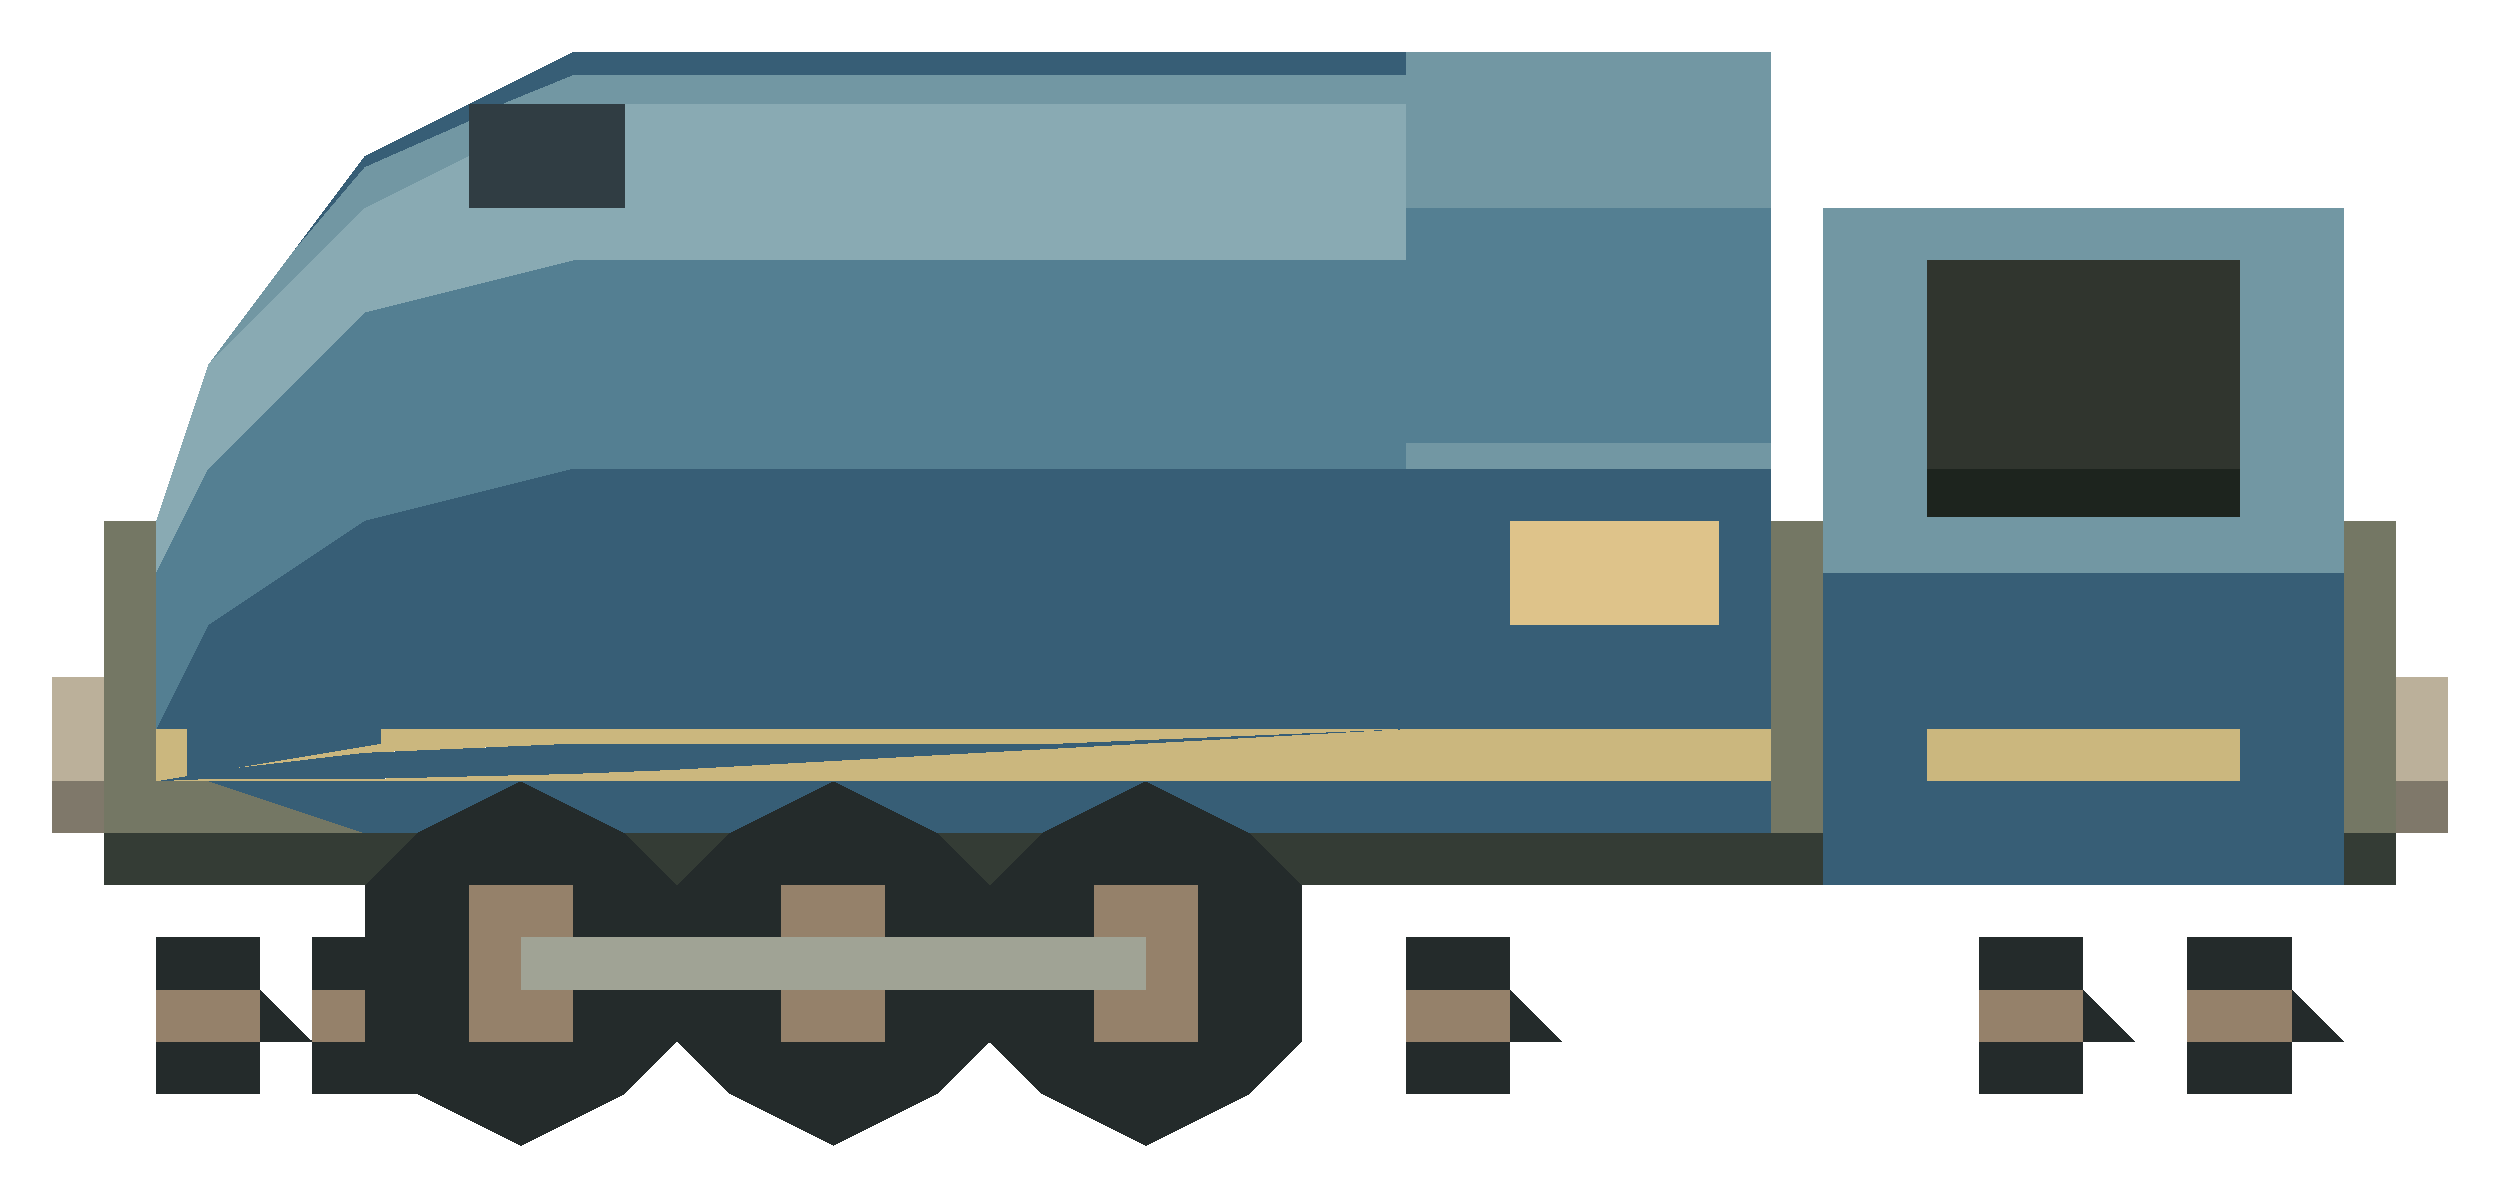
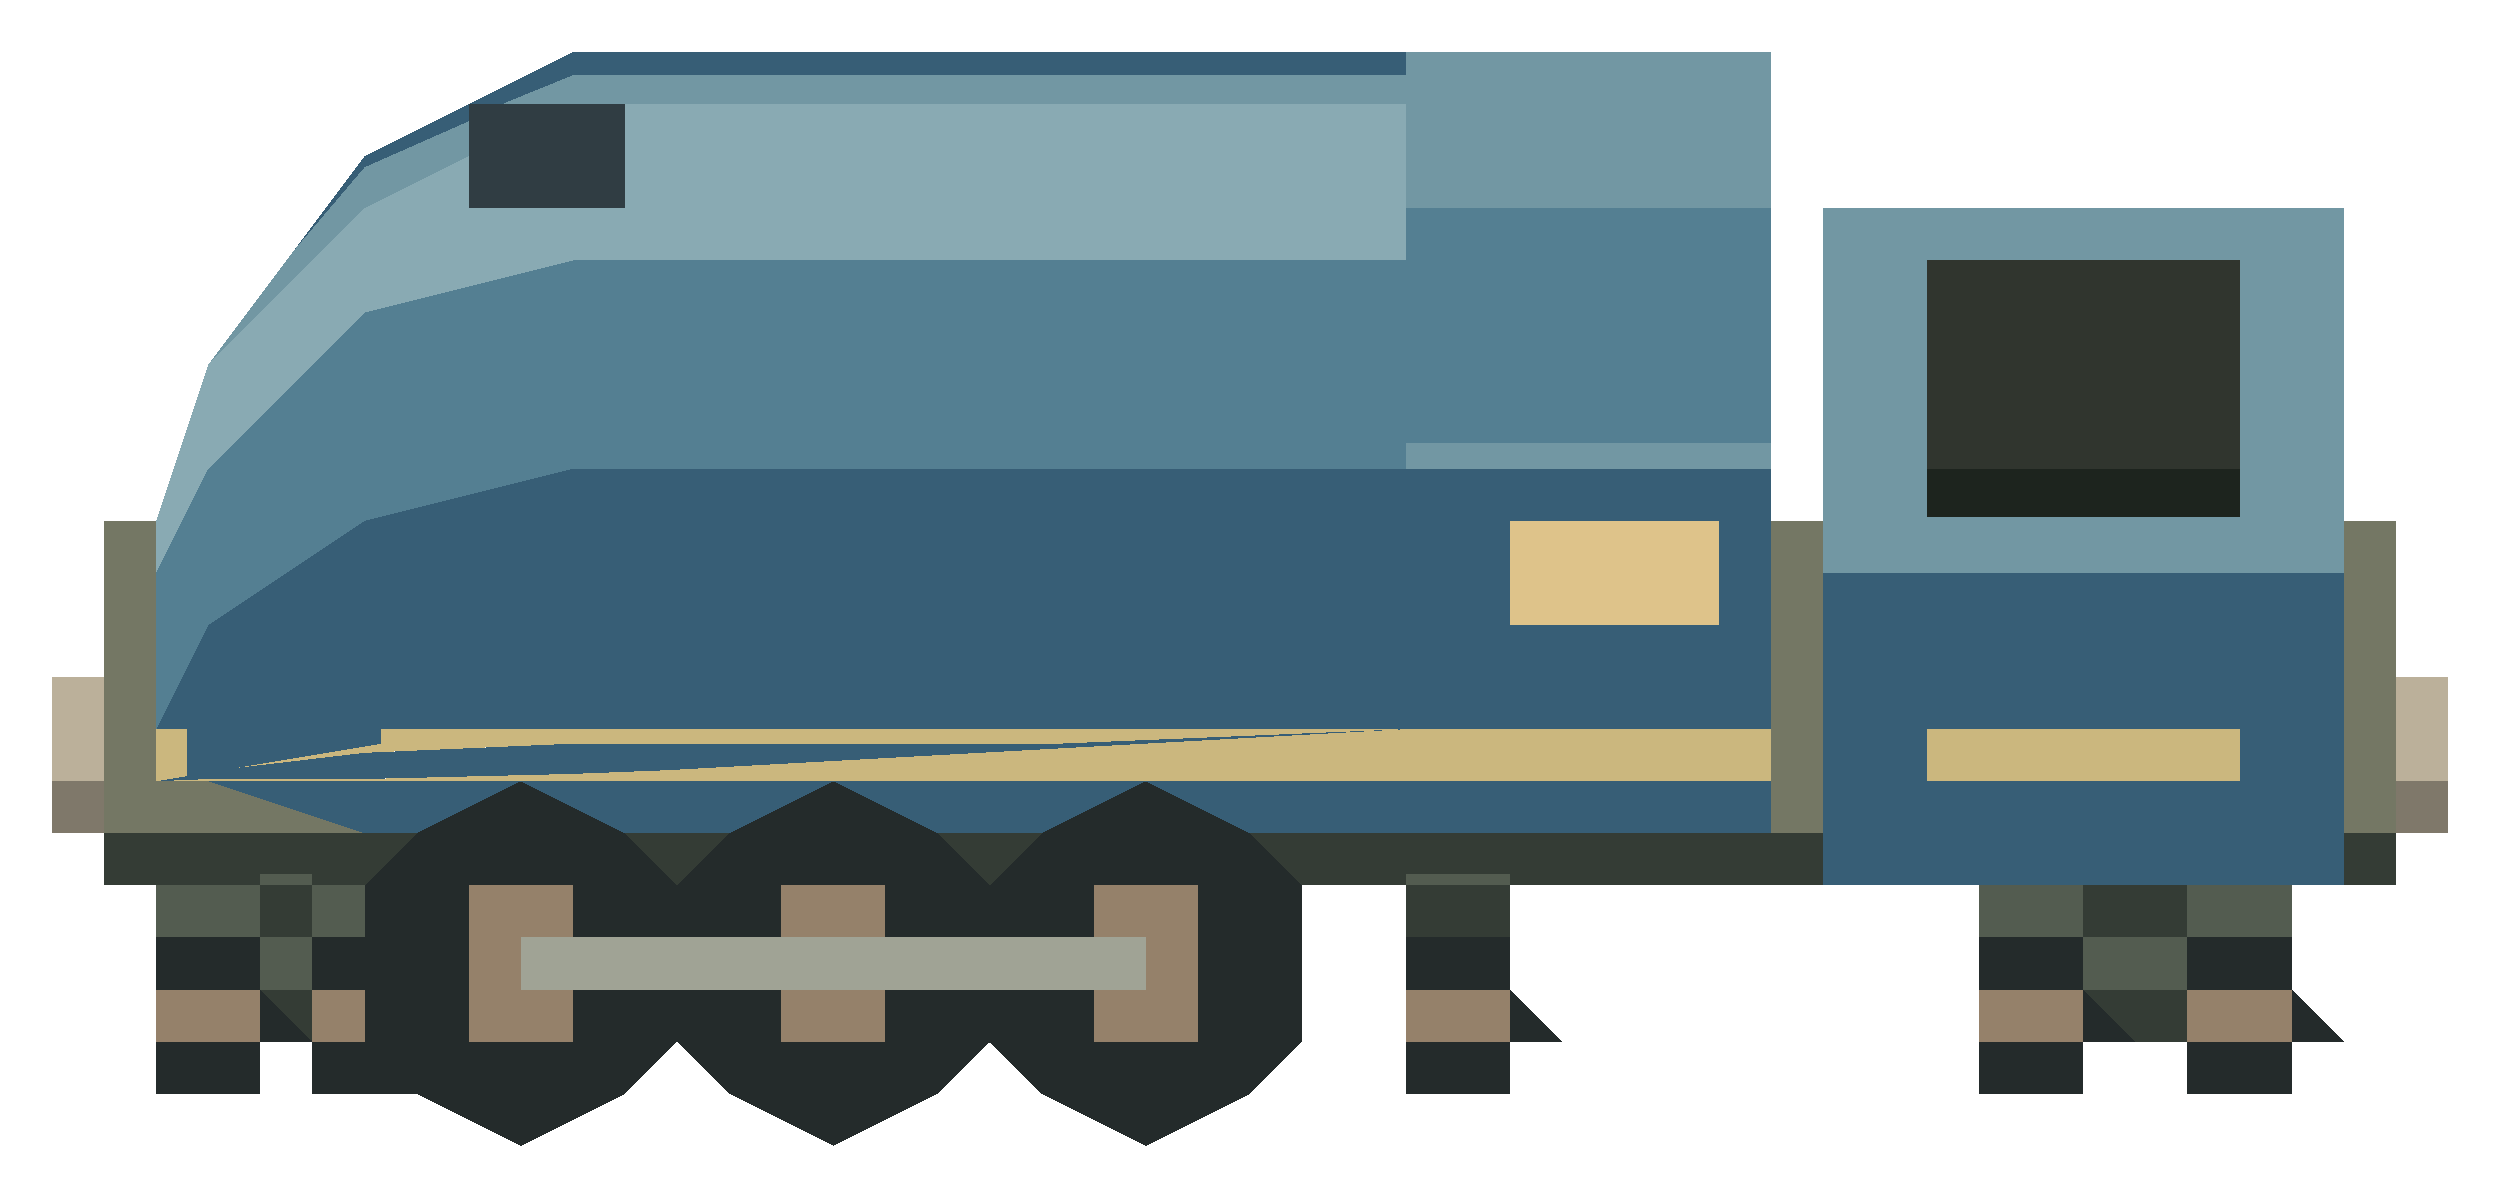
<svg xmlns="http://www.w3.org/2000/svg" width="48" height="23" viewBox="0 0 48 23" shape-rendering="crispEdges" data-template="driving-loco-steam-streamliner-left" data-anchor-x="2" data-anchor-y="17" data-length-m="22">
  <g id="silhouette-underlays">
</g>
  <g id="coupler">
    <path d="M1,15 2,15 2,16 1,16Z" fill="#7f786a" />
    <path d="M1,13 2,13 2,15 1,15Z" fill="#bbb09a" />
  </g>
+   <g id="wheel-carriers">
+     <path d="M40,19 42,19 42,19 42,19 42,20 41,20ZM40,17 42,17 42,18 40,18ZM27,17 29,17 29,18 27,18ZM5,19 6,19 6,19 6,19 6,20 6,20ZM5,17 6,17 6,18 5,18Z" fill="#343c35" />
+     <path d="M42,18 42,17 44,17 44,18ZM40,18 40,18 42,18 42,19 40,19ZM40,18 38,18 38,17 40,17ZM27,16.788 29,16.788 29,17 27,17ZM7,18 6,18 6,17 7,17ZM5,18 5,18 6,18 6,19 5,19ZM5,18 3,18 3,17 5,17ZM5,16.788 6,16.788 6,17 5,17Z" fill="#535c50" />
+   </g>
  <g id="running-gear">
    <path d="M5,20 5,21 4,21ZM5,20 4,21 3,21ZM3,19 3,18 4,18ZM3,19 4,18 5,18ZM3,19 5,18 5,19ZM3,19 5,19 6,20ZM3,19 5,19 6,20ZM3,19 5,19 6,20ZM3,19 5,19 6,20ZM3,19 5,19 6,20ZM5,19.667 5,19 5,19 6,20ZM5,19.667 3,19 5,19 5,19ZM3,19 6,20 5,20ZM3,19 6,20 5,20ZM3,19 6,20 5,20ZM3,19 6,20 5,20ZM3,19 6,20 5,20ZM5,20 5,19.667 6,20 5,20ZM3,19 5,19.667 5,20 5,20ZM5,20 3,21 3,20ZM5,20 3,20 3,19ZM5,20 3,20 3,19ZM5,20 3,20 3,19ZM5,20 3,20 3,19ZM5,20 3,20 3,19ZM5,20 3,20 3,19ZM7.333,20.667 8,21 8,21 7,21ZM7.333,20.667 7.5,20.5 8,21 8,21 8,21ZM7,20.5 7.333,20.667 7,21 6,21ZM7,20.5 7.333,20.333 7.5,20.5 7.333,20.667ZM6,19 6,18 7,18ZM7,18.5 6,19 7,18 7,18ZM7,19 6,19 7,18.5ZM7,19.333 6,19 7,19ZM7,19.333 6,19 7,19ZM7,19.333 6,19 7,19ZM7,19.333 6,19 7,19ZM7,19.333 6,19 7,19ZM7,19.333 6,19 7,19ZM7,19.5 6,19 7,19.333ZM7,19.5 6,19 7,19.333ZM7,19.5 6,19 7,19.333ZM7,19.5 6,19 7,19.333ZM7,19.5 6,19 7,19.333ZM7,19.5 6,19 7,19.333ZM6,20 7,20.5 6,21 6,20ZM7,20 7.333,20.333 7,20.5 6,20 6,20ZM6,19 7,20 6,20 6,19ZM7,19.5 7,20 7,20 6,19 6,19ZM6,19 7,20 6,20 6,19ZM7,19.5 7,20 7,20 6,19 6,19ZM6,19 7,20 6,20 6,19ZM7,19.5 7,20 7,20 6,19 6,19ZM6,19 7,20 6,20 6,19ZM7,19.5 7,20 7,20 6,19 6,19ZM6,19 7,20 6,20 6,19ZM7,19.5 7,20 7,20 6,19 6,19ZM6,19 7,20 6,20 6,19ZM7,19.5 7,20 7,20 6,19 6,19ZM13,19 13,20 12,21 11,21.5 11,19ZM13,18 11,18 11,15.5 12,16 13,17 13,18ZM11,20 11,21.5 10,22 8,21 7,20 7,20ZM9,20 7,20 7,20 7,18 7,17 8,16 9,15.5ZM11,19 11,20 9,20 9,19ZM10,19 9,19 9,15.5 10,15 10,15ZM11,18 10,18 10,15 10,15 11,15.5ZM11,17 9,17 9,15.5 10,15 11,15.5ZM11,19 11,20 9,20 9,19ZM10,17 10,19 9,19 9,17ZM10,18 10,17 11,17 11,18ZM19,19 19,20 18,21 17,21.5 17,19ZM19,18 17,18 17,15.5 18,16 19,17 19,18ZM17,20 17,21.5 16,22 14,21 13,20 13,20ZM15,19 15,20 13,20 13,20 13,19ZM15,18 13,18 13,18 13,17 14,16 15,15.5ZM17,19 17,20 15,20 15,19ZM17,18 15,18 15,15.5 16,15 17,15.5ZM17,17 15,17 15,15.5 16,15 17,15.5ZM17,19 17,20 15,20 15,19ZM17,17 17,18 15,18 15,17ZM25,20 24,21 23,21.5 23,15.5 24,16 25,17 25,18ZM23,20 23,21.5 22,22 20,21 19,20 19,20ZM21,19 21,20 19,20 19,20 19,19ZM21,18 19,18 19,18 19,17 20,16 21,15.5ZM23,19 23,20 21,20 21,19ZM23,18 21,18 21,15.5 22,15 23,15.5ZM22,18 23,18 23,19 22,19ZM23,17 21,17 21,15.5 22,15 23,15.5ZM23,19 23,20 21,20 21,19ZM23,17 23,18 21,18 21,17ZM22,18 23,18 23,19 22,19ZM29,20 29,21 28,21ZM29,20 28,21 27,21ZM27,19 27,18 28,18ZM27,19 28,18 29,18ZM27,19 29,18 29,19ZM27,19 29,19 30,20ZM27,19 29,19 30,20ZM27,19 29,19 30,20ZM27,19 29,19 30,20ZM27,19 29,19 30,20ZM29,19.667 29,19 29,19 30,20ZM29,19.667 27,19 29,19 29,19ZM27,19 30,20 29,20ZM27,19 30,20 29,20ZM27,19 30,20 29,20ZM27,19 30,20 29,20ZM27,19 30,20 29,20ZM29,20 29,19.667 30,20 29,20ZM27,19 29,19.667 29,20 29,20ZM29,20 27,21 27,20ZM29,20 27,20 27,19ZM29,20 27,20 27,19ZM29,20 27,20 27,19ZM29,20 27,20 27,19ZM29,20 27,20 27,19ZM29,20 27,20 27,19ZM40,20 40,21 39,21ZM40,20 39,21 38,21ZM38,19 38,18 39,18ZM38,19 39,18 40,18ZM38,19 40,18 40,19ZM38,19 40,19 41,20ZM38,19 40,19 41,20ZM38,19 40,19 41,20ZM38,19 40,19 41,20ZM38,19 40,19 41,20ZM40,19.667 40,19 40,19 41,20ZM40,19.667 38,19 40,19 40,19ZM38,19 41,20 40,20ZM38,19 41,20 40,20ZM38,19 41,20 40,20ZM38,19 41,20 40,20ZM38,19 41,20 40,20ZM40,20 40,19.667 41,20 40,20ZM38,19 40,19.667 40,20 40,20ZM40,20 38,21 38,20ZM40,20 38,20 38,19ZM40,20 38,20 38,19ZM40,20 38,20 38,19ZM40,20 38,20 38,19ZM40,20 38,20 38,19ZM40,20 38,20 38,19ZM44,20 44,21 43,21ZM44,20 43,21 42,21ZM42,19 42,18 43,18ZM42,19 43,18 44,18ZM42,19 44,18 44,19ZM42,19 44,19 45,20ZM42,19 44,19 45,20ZM42,19 44,19 45,20ZM42,19 44,19 45,20ZM42,19 44,19 45,20ZM44,19.667 44,19 44,19 45,20ZM44,19.667 42,19 44,19 44,19ZM42,19 45,20 44,20ZM42,19 45,20 44,20ZM42,19 45,20 44,20ZM42,19 45,20 44,20ZM42,19 45,20 44,20ZM44,20 44,19.667 45,20 44,20ZM42,19 44,19.667 44,20 44,20ZM44,20 42,21 42,20ZM44,20 42,20 42,19ZM44,20 42,20 42,19ZM44,20 42,20 42,19ZM44,20 42,20 42,19ZM44,20 42,20 42,19ZM44,20 42,20 42,19Z" fill="#242b2b" />
    <path d="M5,20 4,20 4,20 4,20 3,20 3,20 3,19 4,19 4,19 4,19 5,19 5,20ZM7,20 7,20 7,20 7,20 6,20 6,20 6,19 6,19ZM7,20 7,20 7,20 7,20 7,20 6,19 6,19 7,19 7,19 7,19 7,19ZM11,19 11,19 11,20 10,20 9,20 9,19 9,19ZM10,19 9,19 9,19 9,18 9,18 9,17 10,17 10,17ZM11,18 10,18 10,17 10,17 11,17 11,18 11,18ZM17,19 17,19 17,20 16,20 15,20 15,19 15,19ZM17,18 15,18 15,18 15,18 15,17 16,17 17,17 17,18 17,18ZM23,19 23,19 23,20 22,20 21,20 21,19 21,19ZM23,18 21,18 21,18 21,18 21,17 22,17 23,17 23,18 23,18ZM23,19 23,19 22,19 22,18 23,18 23,18 23,18ZM29,20 28,20 28,20 28,20 27,20 27,20 27,19 28,19 28,19 28,19 29,19 29,20ZM40,20 39,20 39,20 39,20 38,20 38,20 38,19 39,19 39,19 39,19 40,19 40,20ZM44,20 43,20 43,20 43,20 42,20 42,20 42,19 43,19 43,19 43,19 44,19 44,20Z" fill="#95816a" />
  </g>
  <g id="frame">
-     <path d="M45,16 46,16 46,17 45,17ZM29,16 35,16 35,17 28,17ZM24,16 29,16 28,17 26,17ZM24,16 24,16 26,17 25,17ZM19,16.5 18,16 19,16ZM19.333,16.667 19,16.5 19,16 20,16ZM18,16 18,16 19,16.5 19,17 19,17ZM19,17 19,16.5 19.333,16.667 19,17 19,17ZM2,16 3,16 4,17 2,17ZM3,16 7,16 7,17 4,17ZM7,16 8,16 7,17 7,17ZM13,16.5 12,16 13,16ZM13.333,16.667 13,16.5 13,16 14,16ZM12,16 12,16 13,16.5 13,17 13,17ZM13,17 13,16.5 13.333,16.667 13,17 13,17Z" fill="#343c35" />
+     <path d="M45,16.788 45,16 46,16 46,16.788ZM35,16.788 28.212,16.788 29,16 35,16ZM28.212,16.788 25.576,16.788 24,16 29,16ZM25.576,16.788 24.788,16.788 24,16 24,16ZM19,16.5 18,16 19,16ZM19.333,16.667 19,16.5 19,16 20,16ZM19,16.5 19,16.788 18.788,16.788 18,16 18,16ZM19,16.5 19.333,16.667 19.212,16.788 19,16.788ZM3.788,16.788 2,16.788 2,16 3,16ZM7,16.788 3.788,16.788 3,16 7,16ZM7.212,16.788 7,16.788 7,16 8,16ZM13,16.5 12,16 13,16ZM13.333,16.667 13,16.5 13,16 14,16ZM13,16.5 13,16.788 12.788,16.788 12,16 12,16ZM13,16.5 13.333,16.667 13.212,16.788 13,16.788ZM45,16.788 46,16.788 46,17 45,17ZM29,16.788 35,16.788 35,17 29,17ZM25.576,16.788 27,16.788 27,17 26,17ZM24.788,16.788 25.576,16.788 26,17 25,17ZM18.788,16.788 19,16.788 19,17 19,17ZM19,17 19,16.788 19.212,16.788 19,17 19,17ZM6,16.788 7,16.788 7,17 6,17ZM7,16.788 7.212,16.788 7,17 7,17ZM12.788,16.788 13,16.788 13,17 13,17ZM13,17 13,16.788 13.212,16.788 13,17 13,17ZM2,16.788 5,16.788 5,17 2,17Z" fill="#343c35" />
    <path d="M4,15 7,16 7,16 4,16ZM2,16 2.5,15 4,15 4,16 2,16ZM3,15 2.5,15 3,14ZM2,13.333 3,12.667 3,14 3,14 2,16 2,16ZM3,12.667 2,13.333 2,12 3,11ZM3,10.99 3,11 3,11 2,12 2,11.343ZM3,10.99 2,11.343 2,10 3,10ZM34,10 35,10 35,16 34,16ZM45,11 45,10 46,10 46,11ZM45,11 46,11 46,16 45,16Z" fill="#747764" />
  </g>
  <g id="coupling-rods">
    <path d="M22,19 10,19 10,18 22,18Z" fill="#a0a395" />
  </g>
  <g id="boiler">
</g>
  <g id="streamlined-casing">
    <path d="M27,1.444 11,1.444 11,1 27,1ZM11,1.444 9.632,2 9,2 11,1ZM9,2 9,2.257 7,3.07 7,3 9,2ZM9.632,2 9.708,1.969 9.667,2ZM9,2.257 9,2.328 7,3.211 7,3.07ZM5.634,4.821 7,3 7,3.211ZM26,13 27,12 27,12.5ZM23.333,15.667 24,15 27,15 27,16 24,16ZM27,14 25,14 26,13 27,12.5 27,14ZM27,14 24.882,14.118 24.913,14.087ZM27,9.5 20,13 24,9 27,9ZM19,15 19,16 18,16 17.333,15.667 18,15ZM19,14.278 19,14.444 18.529,14.471 18.722,14.278ZM21,15 20,16 19,16 19,15ZM21.722,14.278 21.706,14.294 19,14.444 19,14.278ZM22.5,11.75 26,10 24.6,11.4ZM22.5,11.75 24.6,11.4 22,14 19,14 19,14 20,13ZM21.783,14.217 21.722,14.278 20.337,14.278ZM21,15 22,15 20,16 20,16ZM22.003,14.278 21.706,14.294 21.722,14.278ZM24.6,11.4 26,10 27,9.5 27,11ZM22,14 24.6,11.4 27,11 27,12 26,13 24,14ZM22.003,14.278 21.722,14.278 21.783,14.217 23.727,14.136 23.625,14.188ZM22,15 22,15 24,15 23.333,15.667ZM24,14 26,13 25,14ZM23.625,14.188 23.727,14.136 24.913,14.087 24.882,14.118ZM11,13 11,9 15,9ZM11.445,14.278 11,14.5 11,14.278ZM13.5,13.25 11,13.667 11,13 15,9 22,9ZM13.5,13.25 12,14 11,14 11,13.667ZM13,15 13,16 12,16 11,15.5 11,15ZM13,14.278 13,14.778 12.835,14.787 11,14.859 11,14.5 11.445,14.278ZM13,14 12,14 13,13.5ZM15,15 14,16 13,16 13,15ZM15.722,14.278 15.353,14.647 13,14.778 13,14.278ZM17.4,12.6 13.5,13.25 20,10ZM17.4,12.6 16,14 13,14 13,13.5 13.5,13.25ZM16,15 14,16 14,16 15,15ZM17.445,14.278 16.875,14.562 15.353,14.647 15.722,14.278ZM21,12 17.4,12.6 20,10 22,9 24,9ZM21,12 20,13 18,14 16,14 17.4,12.6ZM16,15 16,15 18,15 17.333,15.667ZM16.875,14.562 17.445,14.278 18.722,14.278 18.529,14.471ZM18,14 20,13 19,14ZM9,15 8,16 7,16 7,15.111ZM9,15 9,15 7,15.111 7,15ZM7.32,14.28 7,14.333 7,10 7.32,9.92ZM7.32,14.44 7.32,14.949 7,14.957 7,14.454ZM11,13 10,14 7.32,14 7.32,9.92 11,9ZM9.663,14.337 9.094,14.906 7.32,14.949 7.32,14.44ZM9,15 10,15 8,16 8,16ZM10.2,13.8 11,13 11,13.667ZM10,14 10.2,13.8 11,13.667 11,14ZM9.094,14.906 9.663,14.337 11,14.278 11,14.5 10.245,14.878ZM10,15 10,15 11,15 11,15.5ZM10.245,14.878 11,14.5 11,14.859ZM7,14.333 4,14.833 4,12 7,10ZM4.52,14.747 7,14.454 7,14.957 4,14.957 4,14.833ZM7,15.111 7,16 4.714,15.238ZM7,15 7,15.111 4.714,15.238 4,15 4,15ZM4.026,14.957 4,14.958 4,14.957ZM4,14.833 4,14.957 3.335,14.944ZM4,14 3,14 4,12ZM3.6,14 4,14 4,14.833 3.6,14.9ZM3.335,14.944 4,14.957 4,14.958 3,15 3,15 3,15Z" fill="#375e76" />
    <path d="M27,1.444 27,2 11,2 11,1.444ZM9,2.5 9,3 7,4ZM9.667,2 9.708,1.969 11,1.444 11,2 11,2ZM9,2.328 9,2.5 7,4 7,3.211ZM7,3.211 7,4 4,7 5.634,4.821Z" fill="#7297a3" />
    <path d="M27,5 12,5 12,2 27,2ZM12,4 12,5 11,5 11,4ZM11,4 11,5 7,6 7,4 7,4ZM9,4 7,4 7,4 9,3ZM7,6 4,9 4,7 7,4ZM4,9 3,11 3,10 4,7Z" fill="#89aab3" />
    <path d="M27,9 11,9 11,5 27,5ZM11,5 11,9 7,10ZM7,10 7,6 11,5ZM7,6 7,10 4,12ZM4,12 4,9 7,6ZM4,9 4,12 3,14ZM3,14 3,11 4,9Z" fill="#547f92" />
  </g>
  <g id="casing-details">
    <path d="M27,14 27,15 9,15ZM12.835,14.787 9,15 7.412,15ZM11,14.859 11,14.859 7.412,15 5.259,15ZM4.026,14.957 7,14.957 7,14.957 5.259,15 3,15ZM3.6,14.867 3.6,14.9 3,15 3,14.667ZM3.6,14.867 3,14.667 3,14 3.6,14ZM7.32,14.28 7.32,14 9,14ZM7,14.454 4.52,14.747 7,14.333ZM11,14.278 7,14.454 7,14.333 9,14 11,14ZM20.337,14.278 11,14.278 11,14 27,14Z" fill="#cbb77e" />
  </g>
  <g id="recessed-chimney">
    <path d="M9,2 12,2 12,4 9,4Z" fill="#303d43" />
  </g>
  <g id="cab">
    <path d="M27,14 27,12 34,12 34,14ZM27,15 34,15 34,16 27,16ZM29,12 27,12 27,9 29,9ZM29,10 29,9 34,9 34,10ZM33,12 33,10 34,10 34,12Z" fill="#375e76" />
    <path d="M27,8.515 34,8.515 34,9 27,9ZM27,1.444 27,1 34,1 34,1.444ZM27,1.444 34,1.444 34,4 27,4Z" fill="#7297a3" />
    <path d="M33,12 29,12 29,10 33,10Z" fill="#dec38a" />
    <path d="M34,4 34,8.515 27,8.515 27,4Z" fill="#547f92" />
    <path d="M27,14 34,14 34,15 27,15Z" fill="#cbb77e" />
  </g>
  <g id="tender">
    <path d="M35,14 35,11 45,11 45,14ZM43,14 45,14 45,17 43,17ZM35,15 43,15 43,17 35,17ZM37,15 35,15 35,14 37,14Z" fill="#375e76" />
    <path d="M35,4 37,4 37,11 35,11ZM37,5 37,4 45,4 45,5ZM43,9 43,5 45,5 45,9ZM43,9 45,9 45,11 43,11ZM37,9.929 43,9.929 43,11 37,11Z" fill="#7297a3" />
    <path d="M37,9.929 37,9 43,9 43,9.929Z" fill="#1d241e" />
    <path d="M37,5 43,5 43,9 37,9Z" fill="#30352e" />
    <path d="M37,14 43,14 43,15 37,15Z" fill="#cbb77e" />
  </g>
  <g id="coupler">
    <path d="M46,15 47,15 47,16 46,16Z" fill="#7f786a" />
    <path d="M46,13 47,13 47,15 46,15Z" fill="#bbb09a" />
  </g>
</svg>
